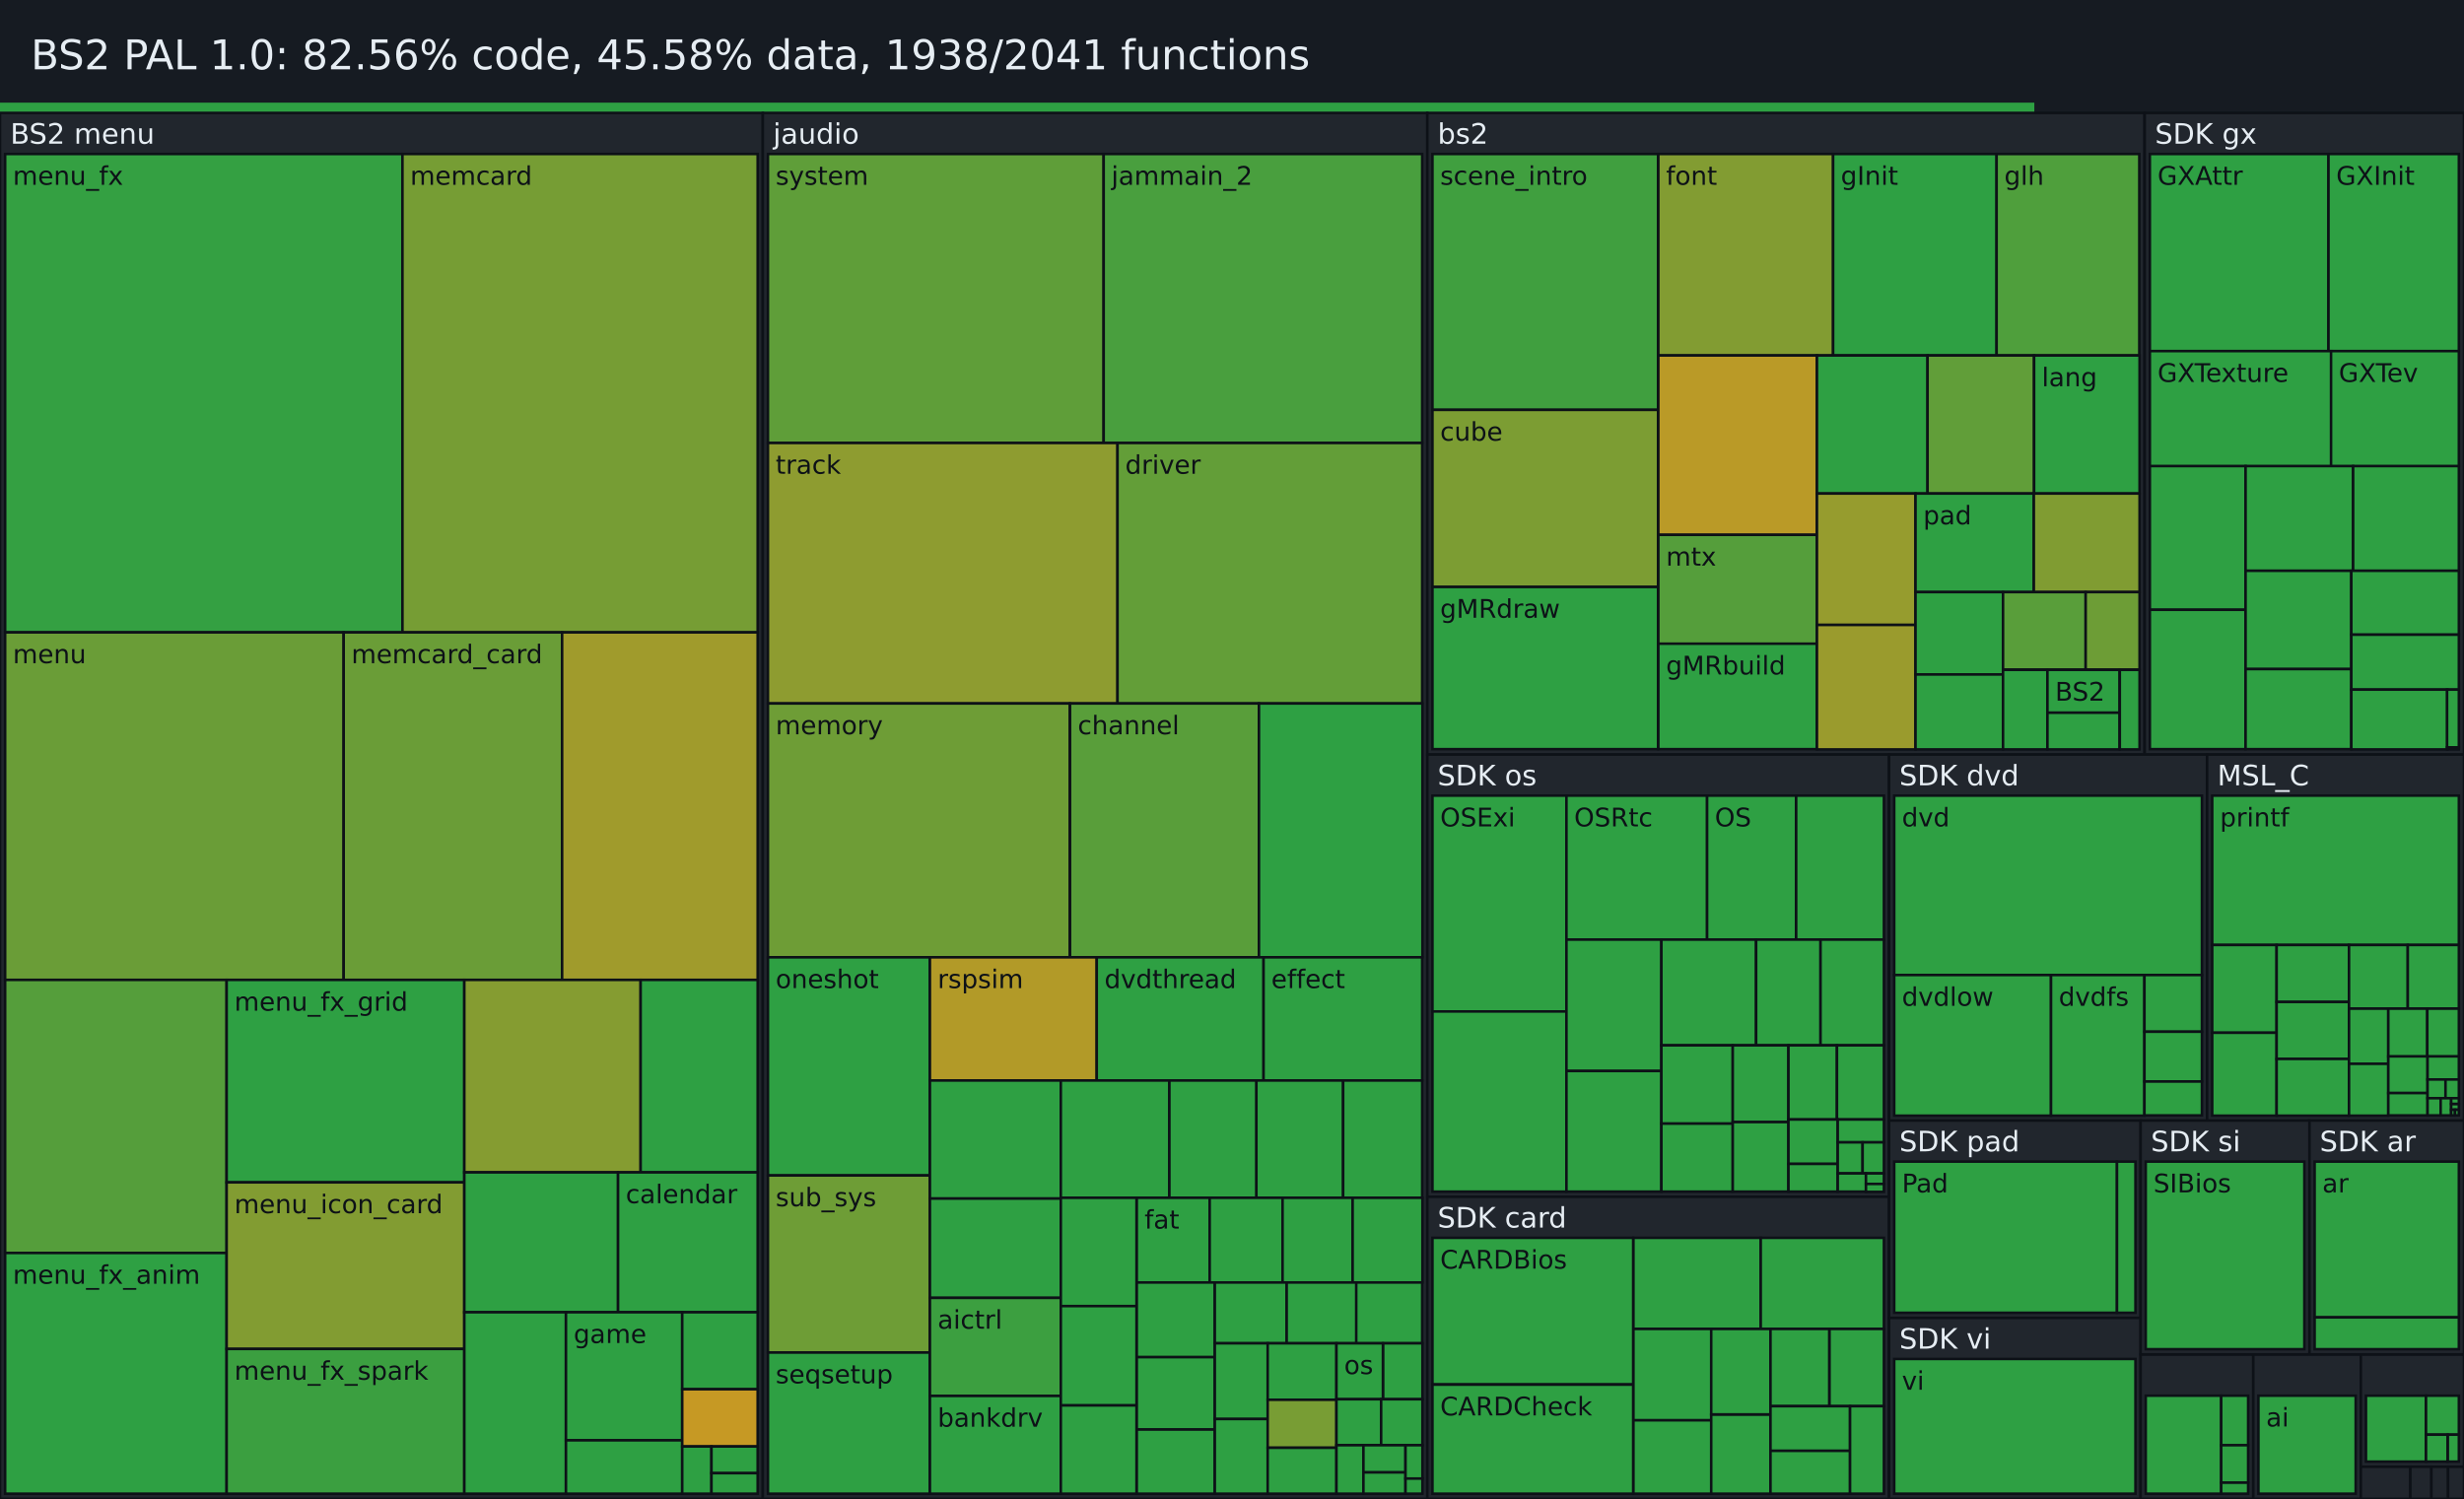
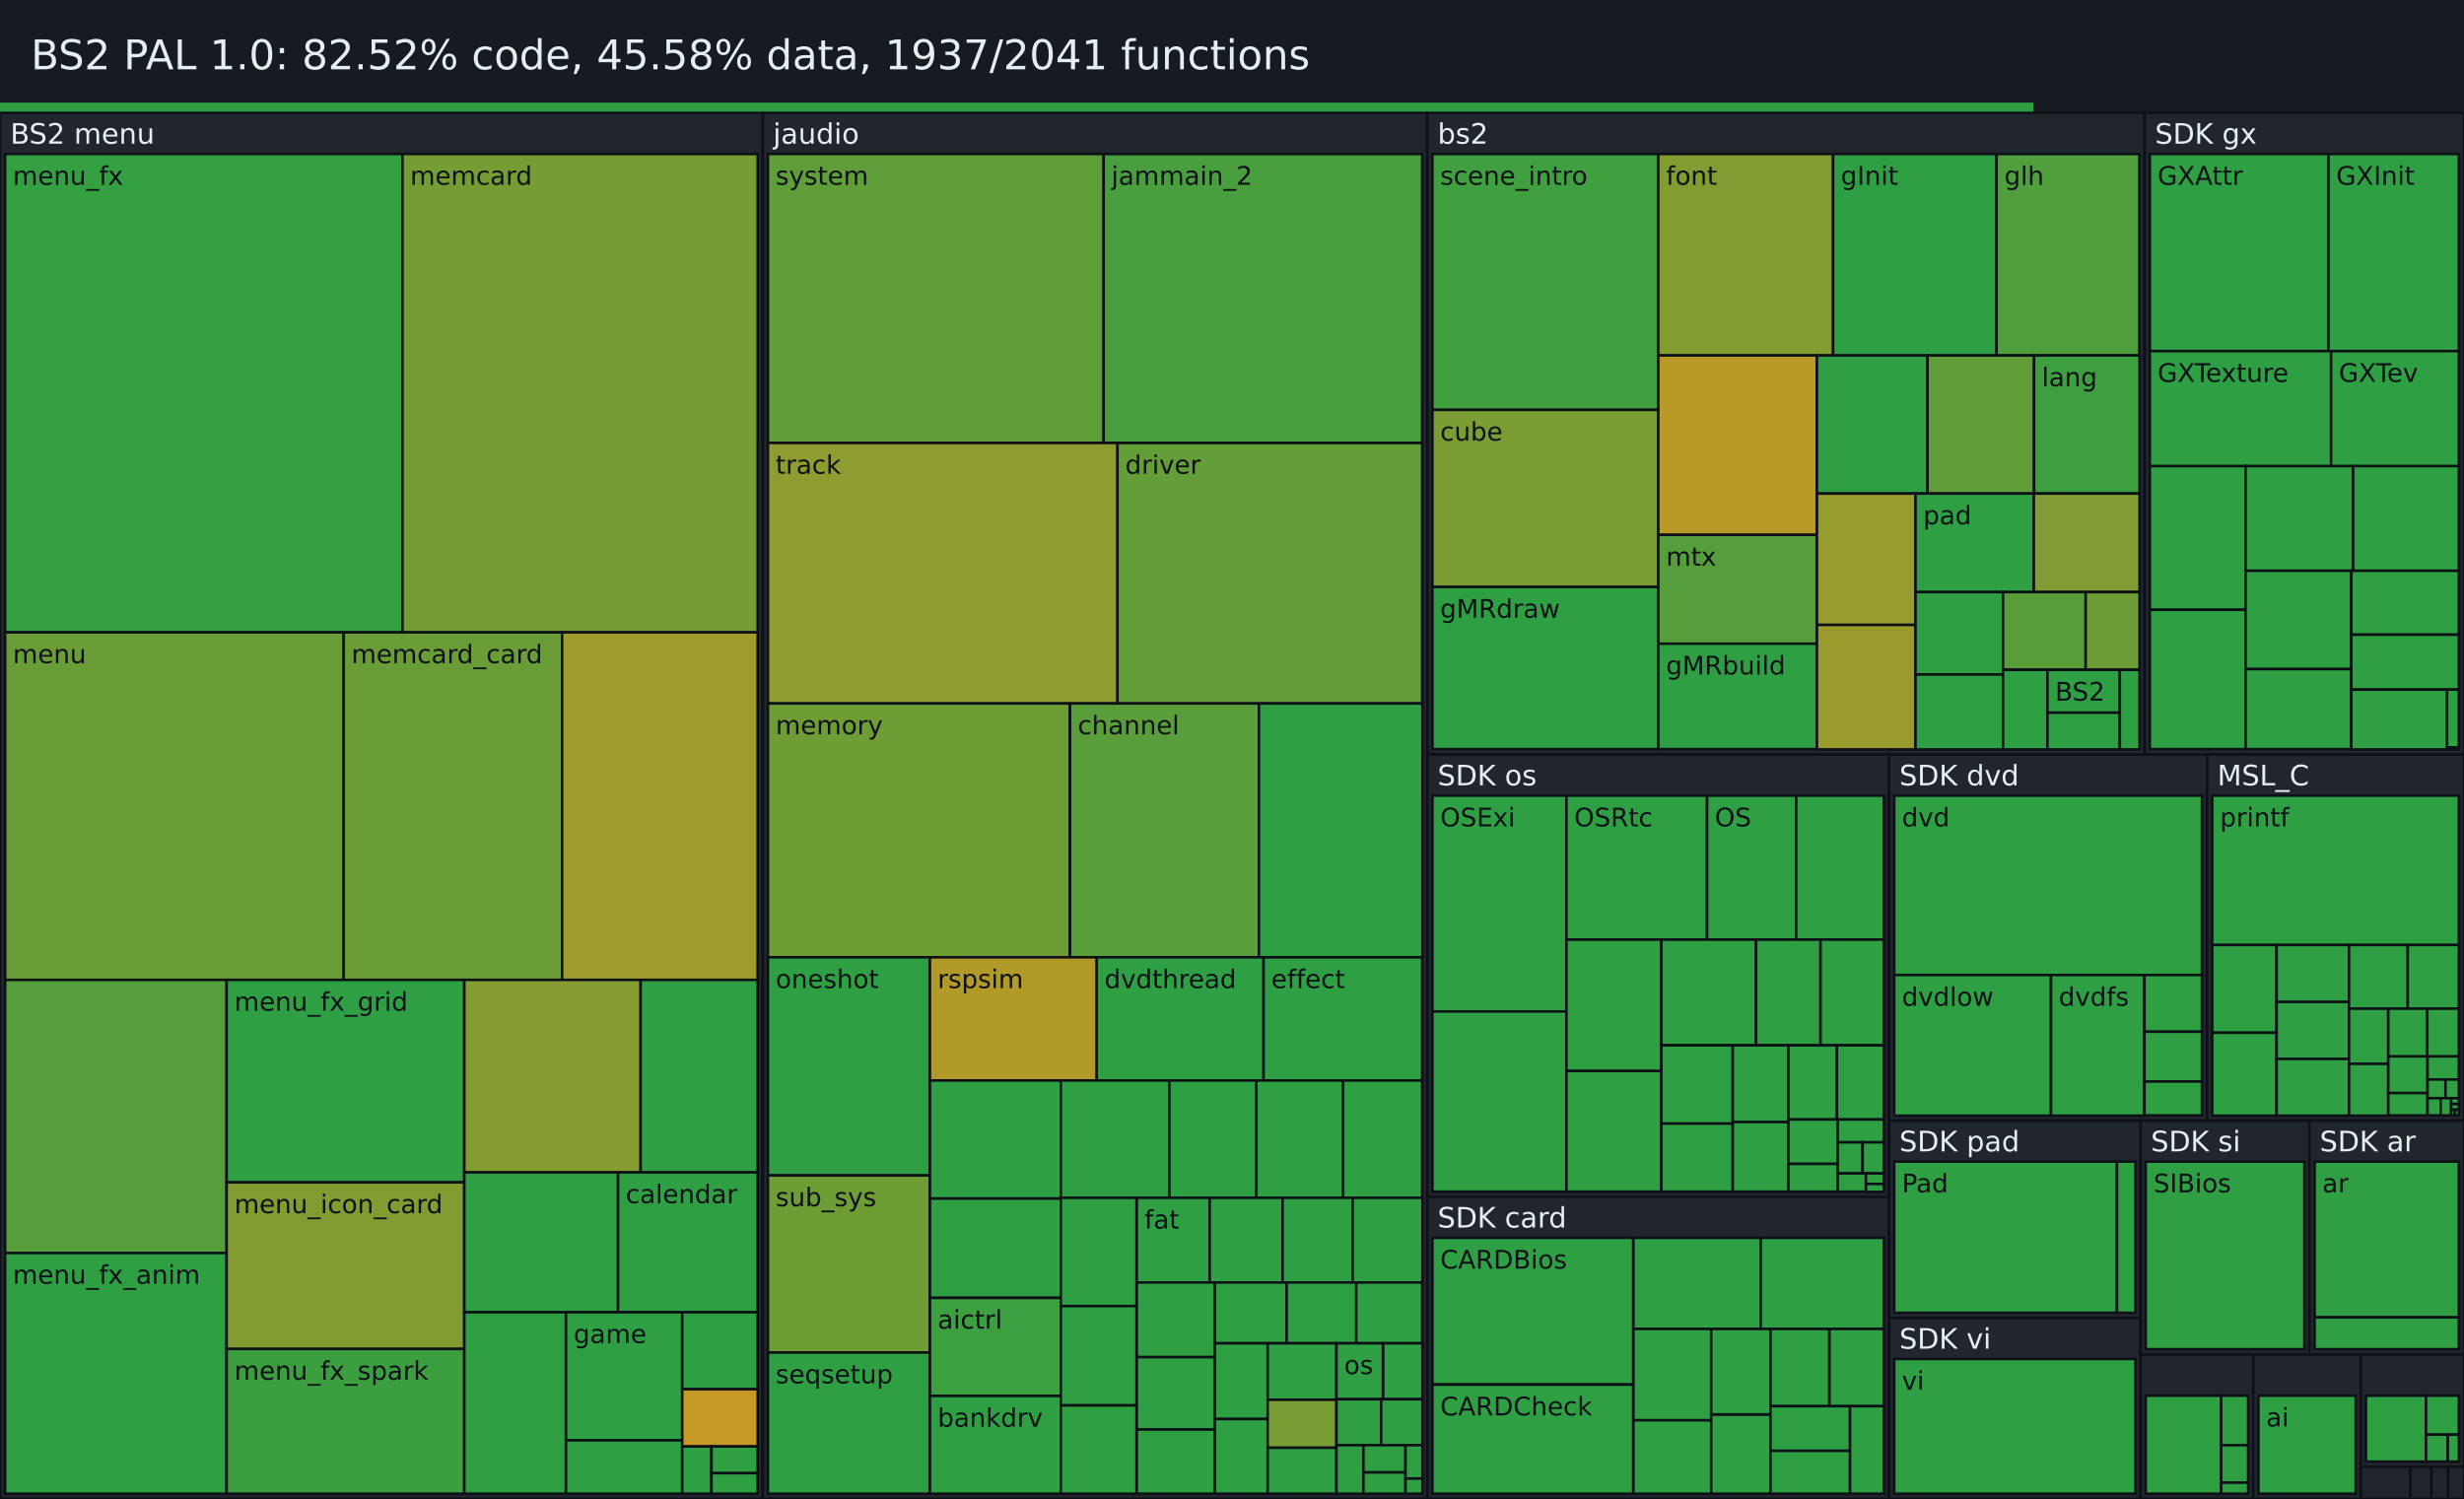
<svg xmlns="http://www.w3.org/2000/svg" width="960" height="584" font-family="Verdana,DejaVu Sans,sans-serif">
  <rect width="100%" height="100%" fill="#0d1117" />
  <rect x="0" y="0" width="960" height="44" fill="#161b22" />
-   <rect x="0" y="40" width="792.6" height="4" fill="#2ea043" />
-   <text x="12" y="27" font-size="16" fill="#e6edf3">BS2 PAL 1.0: 82.56% code, 45.58% data, 1938/2041 functions</text>
+   <rect x="0" y="40" width="792.2" height="4" fill="#2ea043" />
+   <text x="12" y="27" font-size="16" fill="#e6edf3">BS2 PAL 1.0: 82.52% code, 45.58% data, 1937/2041 functions</text>
  <g>
    <rect x="0.0" y="44.0" width="297.2" height="540.0" fill="#21262d" stroke="#0d1117" />
    <text x="4.0" y="56.0" font-size="11" fill="#e6edf3">BS2 menu</text>
  </g>
  <g>
    <rect x="2.0" y="60.0" width="154.8" height="186.4" fill="#34a042" stroke="#0d1117" stroke-width="1" />
    <text x="5.0" y="72.0" font-size="10" fill="#0d1117">menu_fx</text>
  </g>
  <g>
    <rect x="156.8" y="60.0" width="138.4" height="186.4" fill="#769d34" stroke="#0d1117" stroke-width="1" />
    <text x="159.8" y="72.0" font-size="10" fill="#0d1117">memcard</text>
  </g>
  <g>
    <rect x="2.0" y="246.4" width="131.9" height="135.4" fill="#6a9d37" stroke="#0d1117" stroke-width="1" />
    <text x="5.0" y="258.4" font-size="10" fill="#0d1117">menu</text>
  </g>
  <g>
    <rect x="133.9" y="246.4" width="85.1" height="135.4" fill="#6a9d37" stroke="#0d1117" stroke-width="1" />
    <text x="136.9" y="258.4" font-size="10" fill="#0d1117">memcard_card</text>
  </g>
  <g>
    <rect x="219.0" y="246.4" width="76.2" height="135.4" fill="#a09b2c" stroke="#0d1117" stroke-width="1" />
  </g>
  <g>
    <rect x="2.0" y="381.8" width="86.3" height="106.4" fill="#559e3b" stroke="#0d1117" stroke-width="1" />
  </g>
  <g>
    <rect x="2.0" y="488.2" width="86.3" height="93.8" fill="#2ea043" stroke="#0d1117" stroke-width="1" />
    <text x="5.0" y="500.2" font-size="10" fill="#0d1117">menu_fx_anim</text>
  </g>
  <g>
    <rect x="88.3" y="381.8" width="92.6" height="78.9" fill="#2ea043" stroke="#0d1117" stroke-width="1" />
    <text x="91.3" y="393.8" font-size="10" fill="#0d1117">menu_fx_grid</text>
  </g>
  <g>
    <rect x="88.3" y="460.7" width="92.6" height="64.9" fill="#829c32" stroke="#0d1117" stroke-width="1" />
    <text x="91.3" y="472.7" font-size="10" fill="#0d1117">menu_icon_card</text>
  </g>
  <g>
    <rect x="88.3" y="525.6" width="92.6" height="56.4" fill="#3b9f40" stroke="#0d1117" stroke-width="1" />
    <text x="91.3" y="537.6" font-size="10" fill="#0d1117">menu_fx_spark</text>
  </g>
  <g>
    <rect x="180.9" y="381.8" width="68.7" height="75.0" fill="#859c31" stroke="#0d1117" stroke-width="1" />
  </g>
  <g>
    <rect x="249.6" y="381.8" width="45.6" height="75.0" fill="#2ea043" stroke="#0d1117" stroke-width="1" />
  </g>
  <g>
    <rect x="180.9" y="456.8" width="59.9" height="54.5" fill="#2ea043" stroke="#0d1117" stroke-width="1" />
  </g>
  <g>
    <rect x="240.8" y="456.8" width="54.4" height="54.5" fill="#2ea043" stroke="#0d1117" stroke-width="1" />
    <text x="243.8" y="468.8" font-size="10" fill="#0d1117">calendar</text>
  </g>
  <g>
    <rect x="180.9" y="511.3" width="39.6" height="70.7" fill="#2ea043" stroke="#0d1117" stroke-width="1" />
  </g>
  <g>
    <rect x="220.5" y="511.3" width="45.3" height="49.9" fill="#2ea043" stroke="#0d1117" stroke-width="1" />
    <text x="223.5" y="523.3" font-size="10" fill="#0d1117">game</text>
  </g>
  <g>
    <rect x="220.5" y="561.2" width="45.3" height="20.8" fill="#2ea043" stroke="#0d1117" stroke-width="1" />
  </g>
  <g>
    <rect x="265.8" y="511.3" width="29.4" height="30.0" fill="#2ea043" stroke="#0d1117" stroke-width="1" />
  </g>
  <g>
    <rect x="265.8" y="541.3" width="29.4" height="22.3" fill="#c69924" stroke="#0d1117" stroke-width="1" />
  </g>
  <g>
    <rect x="265.8" y="563.6" width="11.4" height="18.4" fill="#2ea043" stroke="#0d1117" stroke-width="1" />
  </g>
  <g>
    <rect x="277.2" y="563.6" width="18.0" height="10.4" fill="#2ea043" stroke="#0d1117" stroke-width="1" />
  </g>
  <g>
    <rect x="277.2" y="574.0" width="18.0" height="8.0" fill="#2ea043" stroke="#0d1117" stroke-width="1" />
  </g>
  <g>
    <rect x="297.2" y="44.0" width="258.9" height="540.0" fill="#21262d" stroke="#0d1117" />
    <text x="301.2" y="56.0" font-size="11" fill="#e6edf3">jaudio</text>
  </g>
  <g>
    <rect x="299.2" y="60.0" width="130.8" height="112.6" fill="#5f9e39" stroke="#0d1117" stroke-width="1" />
    <text x="302.2" y="72.0" font-size="10" fill="#0d1117">system</text>
  </g>
  <g>
    <rect x="430.0" y="60.0" width="124.1" height="112.6" fill="#499f3e" stroke="#0d1117" stroke-width="1" />
    <text x="433.0" y="72.0" font-size="10" fill="#0d1117">jammain_2</text>
  </g>
  <g>
    <rect x="299.2" y="172.6" width="136.2" height="101.5" fill="#8e9c30" stroke="#0d1117" stroke-width="1" />
    <text x="302.2" y="184.6" font-size="10" fill="#0d1117">track</text>
  </g>
  <g>
    <rect x="435.4" y="172.6" width="118.7" height="101.5" fill="#639e38" stroke="#0d1117" stroke-width="1" />
    <text x="438.4" y="184.6" font-size="10" fill="#0d1117">driver</text>
  </g>
  <g>
    <rect x="299.2" y="274.1" width="117.6" height="98.9" fill="#6e9d36" stroke="#0d1117" stroke-width="1" />
    <text x="302.2" y="286.1" font-size="10" fill="#0d1117">memory</text>
  </g>
  <g>
    <rect x="416.9" y="274.1" width="73.6" height="98.9" fill="#599e3a" stroke="#0d1117" stroke-width="1" />
    <text x="419.9" y="286.1" font-size="10" fill="#0d1117">channel</text>
  </g>
  <g>
    <rect x="490.5" y="274.1" width="63.7" height="98.9" fill="#2ea043" stroke="#0d1117" stroke-width="1" />
  </g>
  <g>
    <rect x="299.2" y="373.0" width="63.1" height="85.0" fill="#2ea043" stroke="#0d1117" stroke-width="1" />
    <text x="302.2" y="385.0" font-size="10" fill="#0d1117">oneshot</text>
  </g>
  <g>
    <rect x="299.2" y="458.0" width="63.1" height="69.0" fill="#6e9d36" stroke="#0d1117" stroke-width="1" />
    <text x="302.2" y="470.0" font-size="10" fill="#0d1117">sub_sys</text>
  </g>
  <g>
    <rect x="299.2" y="527.0" width="63.1" height="55.0" fill="#2ea043" stroke="#0d1117" stroke-width="1" />
    <text x="302.2" y="539.0" font-size="10" fill="#0d1117">seqsetup</text>
  </g>
  <g>
    <rect x="362.3" y="373.0" width="65.0" height="48.0" fill="#b29a28" stroke="#0d1117" stroke-width="1" />
    <text x="365.3" y="385.0" font-size="10" fill="#0d1117">rspsim</text>
  </g>
  <g>
    <rect x="427.3" y="373.0" width="65.0" height="48.0" fill="#2ea043" stroke="#0d1117" stroke-width="1" />
    <text x="430.3" y="385.0" font-size="10" fill="#0d1117">dvdthread</text>
  </g>
  <g>
    <rect x="492.3" y="373.0" width="61.8" height="48.0" fill="#2ea043" stroke="#0d1117" stroke-width="1" />
    <text x="495.3" y="385.0" font-size="10" fill="#0d1117">effect</text>
  </g>
  <g>
    <rect x="362.3" y="421.0" width="51.0" height="46.0" fill="#2ea043" stroke="#0d1117" stroke-width="1" />
  </g>
  <g>
    <rect x="362.3" y="467.0" width="51.0" height="38.7" fill="#2ea043" stroke="#0d1117" stroke-width="1" />
  </g>
  <g>
    <rect x="362.3" y="505.7" width="51.0" height="38.2" fill="#3c9f40" stroke="#0d1117" stroke-width="1" />
    <text x="365.3" y="517.7" font-size="10" fill="#0d1117">aictrl</text>
  </g>
  <g>
    <rect x="362.3" y="543.9" width="51.0" height="38.1" fill="#2ea043" stroke="#0d1117" stroke-width="1" />
    <text x="365.3" y="555.9" font-size="10" fill="#0d1117">bankdrv</text>
  </g>
  <g>
    <rect x="413.3" y="421.0" width="42.3" height="45.7" fill="#2ea043" stroke="#0d1117" stroke-width="1" />
  </g>
  <g>
    <rect x="455.6" y="421.0" width="34.0" height="45.7" fill="#2ea043" stroke="#0d1117" stroke-width="1" />
  </g>
  <g>
    <rect x="489.5" y="421.0" width="33.8" height="45.7" fill="#2ea043" stroke="#0d1117" stroke-width="1" />
  </g>
  <g>
    <rect x="523.3" y="421.0" width="30.8" height="45.7" fill="#2ea043" stroke="#0d1117" stroke-width="1" />
  </g>
  <g>
    <rect x="413.3" y="466.7" width="29.5" height="42.2" fill="#2ea043" stroke="#0d1117" stroke-width="1" />
  </g>
  <g>
    <rect x="413.3" y="508.9" width="29.5" height="38.7" fill="#2ea043" stroke="#0d1117" stroke-width="1" />
  </g>
  <g>
    <rect x="413.3" y="547.6" width="29.5" height="34.4" fill="#2ea043" stroke="#0d1117" stroke-width="1" />
  </g>
  <g>
    <rect x="442.9" y="466.7" width="28.5" height="33.0" fill="#2ea043" stroke="#0d1117" stroke-width="1" />
    <text x="445.9" y="478.7" font-size="10" fill="#0d1117">fat</text>
  </g>
  <g>
    <rect x="471.3" y="466.7" width="28.4" height="33.0" fill="#2ea043" stroke="#0d1117" stroke-width="1" />
  </g>
  <g>
    <rect x="499.7" y="466.7" width="27.3" height="33.0" fill="#2ea043" stroke="#0d1117" stroke-width="1" />
  </g>
  <g>
    <rect x="527.0" y="466.7" width="27.2" height="33.0" fill="#2ea043" stroke="#0d1117" stroke-width="1" />
  </g>
  <g>
    <rect x="442.9" y="499.7" width="30.4" height="29.1" fill="#2ea043" stroke="#0d1117" stroke-width="1" />
  </g>
  <g>
    <rect x="442.9" y="528.8" width="30.4" height="28.2" fill="#2ea043" stroke="#0d1117" stroke-width="1" />
  </g>
  <g>
    <rect x="442.9" y="557.0" width="30.4" height="25.0" fill="#2ea043" stroke="#0d1117" stroke-width="1" />
  </g>
  <g>
    <rect x="473.3" y="499.7" width="28.0" height="23.7" fill="#2ea043" stroke="#0d1117" stroke-width="1" />
  </g>
  <g>
    <rect x="501.3" y="499.7" width="27.2" height="23.7" fill="#2ea043" stroke="#0d1117" stroke-width="1" />
  </g>
  <g>
    <rect x="528.4" y="499.7" width="25.7" height="23.7" fill="#2ea043" stroke="#0d1117" stroke-width="1" />
  </g>
  <g>
    <rect x="473.3" y="523.4" width="20.7" height="29.5" fill="#2ea043" stroke="#0d1117" stroke-width="1" />
  </g>
  <g>
    <rect x="473.3" y="552.9" width="20.7" height="29.1" fill="#2ea043" stroke="#0d1117" stroke-width="1" />
  </g>
  <g>
    <rect x="493.9" y="523.4" width="26.8" height="22.0" fill="#2ea043" stroke="#0d1117" stroke-width="1" />
  </g>
  <g>
    <rect x="493.9" y="545.4" width="26.8" height="18.7" fill="#789d34" stroke="#0d1117" stroke-width="1" />
  </g>
  <g>
    <rect x="493.9" y="564.1" width="26.8" height="17.9" fill="#2ea043" stroke="#0d1117" stroke-width="1" />
  </g>
  <g>
    <rect x="520.7" y="523.4" width="18.1" height="21.8" fill="#2ea043" stroke="#0d1117" stroke-width="1" />
    <text x="523.7" y="535.4" font-size="10" fill="#0d1117">os</text>
  </g>
  <g>
    <rect x="538.9" y="523.4" width="15.3" height="21.8" fill="#2ea043" stroke="#0d1117" stroke-width="1" />
  </g>
  <g>
    <rect x="520.7" y="545.2" width="17.4" height="17.9" fill="#2ea043" stroke="#0d1117" stroke-width="1" />
  </g>
  <g>
    <rect x="538.1" y="545.2" width="16.1" height="17.9" fill="#2ea043" stroke="#0d1117" stroke-width="1" />
  </g>
  <g>
    <rect x="520.7" y="563.1" width="10.5" height="18.9" fill="#2ea043" stroke="#0d1117" stroke-width="1" />
  </g>
  <g>
    <rect x="531.2" y="563.1" width="16.4" height="10.6" fill="#2ea043" stroke="#0d1117" stroke-width="1" />
  </g>
  <g>
    <rect x="531.2" y="573.7" width="16.4" height="8.3" fill="#2ea043" stroke="#0d1117" stroke-width="1" />
  </g>
  <g>
    <rect x="547.6" y="563.1" width="6.6" height="13.0" fill="#2ea043" stroke="#0d1117" stroke-width="1" />
  </g>
  <g>
    <rect x="547.6" y="576.1" width="6.6" height="5.9" fill="#2ea043" stroke="#0d1117" stroke-width="1" />
  </g>
  <g>
    <rect x="556.1" y="44.0" width="279.4" height="250.0" fill="#21262d" stroke="#0d1117" />
    <text x="560.1" y="56.0" font-size="11" fill="#e6edf3">bs2</text>
  </g>
  <g>
    <rect x="558.1" y="60.0" width="87.9" height="99.7" fill="#409f3f" stroke="#0d1117" stroke-width="1" />
    <text x="561.1" y="72.0" font-size="10" fill="#0d1117">scene_intro</text>
  </g>
  <g>
    <rect x="558.1" y="159.7" width="87.9" height="69.0" fill="#7c9d33" stroke="#0d1117" stroke-width="1" />
    <text x="561.1" y="171.7" font-size="10" fill="#0d1117">cube</text>
  </g>
  <g>
    <rect x="558.1" y="228.7" width="87.9" height="63.2" fill="#2ea043" stroke="#0d1117" stroke-width="1" />
    <text x="561.1" y="240.7" font-size="10" fill="#0d1117">gMRdraw</text>
  </g>
  <g>
    <rect x="646.1" y="60.0" width="68.1" height="78.5" fill="#829c32" stroke="#0d1117" stroke-width="1" />
    <text x="649.1" y="72.0" font-size="10" fill="#0d1117">font</text>
  </g>
  <g>
    <rect x="714.2" y="60.0" width="63.7" height="78.5" fill="#2ea043" stroke="#0d1117" stroke-width="1" />
    <text x="717.2" y="72.0" font-size="10" fill="#0d1117">gInit</text>
  </g>
  <g>
    <rect x="777.9" y="60.0" width="55.6" height="78.5" fill="#4f9f3c" stroke="#0d1117" stroke-width="1" />
    <text x="780.9" y="72.0" font-size="10" fill="#0d1117">glh</text>
  </g>
  <g>
    <rect x="646.1" y="138.5" width="61.8" height="69.9" fill="#ba9a27" stroke="#0d1117" stroke-width="1" />
  </g>
  <g>
    <rect x="646.1" y="208.4" width="61.8" height="42.5" fill="#559e3b" stroke="#0d1117" stroke-width="1" />
    <text x="649.1" y="220.4" font-size="10" fill="#0d1117">mtx</text>
  </g>
  <g>
    <rect x="646.1" y="250.8" width="61.8" height="41.1" fill="#2ea043" stroke="#0d1117" stroke-width="1" />
    <text x="649.1" y="262.8" font-size="10" fill="#0d1117">gMRbuild</text>
  </g>
  <g>
    <rect x="707.9" y="138.5" width="43.1" height="53.8" fill="#2ea043" stroke="#0d1117" stroke-width="1" />
  </g>
  <g>
    <rect x="751.0" y="138.5" width="41.5" height="53.8" fill="#619e39" stroke="#0d1117" stroke-width="1" />
  </g>
  <g>
-     <rect x="792.5" y="138.5" width="41.1" height="53.8" fill="#2ea043" stroke="#0d1117" stroke-width="1" />
+     <rect x="792.5" y="138.5" width="41.1" height="53.8" fill="#3e9f40" stroke="#0d1117" stroke-width="1" />
    <text x="795.5" y="150.5" font-size="10" fill="#0d1117">lang</text>
  </g>
  <g>
    <rect x="707.9" y="192.3" width="38.4" height="51.2" fill="#969c2e" stroke="#0d1117" stroke-width="1" />
  </g>
  <g>
    <rect x="707.9" y="243.5" width="38.4" height="48.5" fill="#9a9b2d" stroke="#0d1117" stroke-width="1" />
  </g>
  <g>
    <rect x="746.3" y="192.3" width="46.1" height="38.4" fill="#2ea043" stroke="#0d1117" stroke-width="1" />
    <text x="749.3" y="204.3" font-size="10" fill="#0d1117">pad</text>
  </g>
  <g>
    <rect x="792.4" y="192.3" width="41.2" height="38.4" fill="#809c32" stroke="#0d1117" stroke-width="1" />
  </g>
  <g>
    <rect x="746.3" y="230.7" width="34.1" height="32.1" fill="#2ea043" stroke="#0d1117" stroke-width="1" />
  </g>
  <g>
    <rect x="746.3" y="262.8" width="34.1" height="29.2" fill="#2ea043" stroke="#0d1117" stroke-width="1" />
  </g>
  <g>
    <rect x="780.4" y="230.7" width="32.2" height="30.2" fill="#599e3a" stroke="#0d1117" stroke-width="1" />
  </g>
  <g>
    <rect x="812.6" y="230.7" width="21.0" height="30.2" fill="#6d9d36" stroke="#0d1117" stroke-width="1" />
  </g>
  <g>
    <rect x="780.4" y="261.0" width="17.3" height="31.0" fill="#2ea043" stroke="#0d1117" stroke-width="1" />
  </g>
  <g>
    <rect x="797.7" y="261.0" width="28.1" height="16.7" fill="#2ea043" stroke="#0d1117" stroke-width="1" />
    <text x="800.7" y="273.0" font-size="10" fill="#0d1117">BS2</text>
  </g>
  <g>
    <rect x="797.7" y="277.7" width="28.1" height="14.3" fill="#2ea043" stroke="#0d1117" stroke-width="1" />
  </g>
  <g>
    <rect x="825.9" y="261.0" width="7.7" height="31.0" fill="#2ea043" stroke="#0d1117" stroke-width="1" />
  </g>
  <g>
    <rect x="835.6" y="44.0" width="124.4" height="250.0" fill="#21262d" stroke="#0d1117" />
    <text x="839.6" y="56.0" font-size="11" fill="#e6edf3">SDK gx</text>
  </g>
  <g>
    <rect x="837.6" y="60.0" width="69.6" height="76.8" fill="#2ea043" stroke="#0d1117" stroke-width="1" />
    <text x="840.6" y="72.0" font-size="10" fill="#0d1117">GXAttr</text>
  </g>
  <g>
    <rect x="907.2" y="60.0" width="50.8" height="76.8" fill="#2ea043" stroke="#0d1117" stroke-width="1" />
    <text x="910.2" y="72.0" font-size="10" fill="#0d1117">GXInit</text>
  </g>
  <g>
    <rect x="837.6" y="136.8" width="70.7" height="44.9" fill="#2ea043" stroke="#0d1117" stroke-width="1" />
    <text x="840.6" y="148.8" font-size="10" fill="#0d1117">GXTexture</text>
  </g>
  <g>
    <rect x="908.2" y="136.8" width="49.8" height="44.9" fill="#2ea043" stroke="#0d1117" stroke-width="1" />
    <text x="911.2" y="148.8" font-size="10" fill="#0d1117">GXTev</text>
  </g>
  <g>
    <rect x="837.6" y="181.6" width="37.3" height="56.0" fill="#2ea043" stroke="#0d1117" stroke-width="1" />
  </g>
  <g>
    <rect x="837.6" y="237.6" width="37.3" height="54.3" fill="#2ea043" stroke="#0d1117" stroke-width="1" />
  </g>
  <g>
    <rect x="874.9" y="181.6" width="41.9" height="40.8" fill="#2ea043" stroke="#0d1117" stroke-width="1" />
  </g>
  <g>
    <rect x="916.8" y="181.6" width="41.2" height="40.8" fill="#2ea043" stroke="#0d1117" stroke-width="1" />
  </g>
  <g>
    <rect x="874.9" y="222.4" width="41.2" height="38.3" fill="#2ea043" stroke="#0d1117" stroke-width="1" />
  </g>
  <g>
    <rect x="874.9" y="260.7" width="41.2" height="31.2" fill="#2ea043" stroke="#0d1117" stroke-width="1" />
  </g>
  <g>
    <rect x="916.1" y="222.4" width="41.9" height="24.9" fill="#2ea043" stroke="#0d1117" stroke-width="1" />
  </g>
  <g>
    <rect x="916.1" y="247.3" width="41.9" height="21.4" fill="#2ea043" stroke="#0d1117" stroke-width="1" />
  </g>
  <g>
    <rect x="916.1" y="268.7" width="37.4" height="23.3" fill="#2ea043" stroke="#0d1117" stroke-width="1" />
  </g>
  <g>
    <rect x="953.4" y="268.7" width="4.6" height="22.5" fill="#2ea043" stroke="#0d1117" stroke-width="1" />
  </g>
  <g>
    <rect x="953.4" y="291.2" width="4.6" height="0.8" fill="#2ea043" stroke="#0d1117" stroke-width="1" />
  </g>
  <g>
    <rect x="556.1" y="294.0" width="179.9" height="172.4" fill="#21262d" stroke="#0d1117" />
    <text x="560.1" y="306.0" font-size="11" fill="#e6edf3">SDK os</text>
  </g>
  <g>
    <rect x="558.1" y="310.0" width="52.2" height="84.1" fill="#2ea043" stroke="#0d1117" stroke-width="1" />
    <text x="561.1" y="322.0" font-size="10" fill="#0d1117">OSExi</text>
  </g>
  <g>
    <rect x="558.1" y="394.1" width="52.2" height="70.2" fill="#2ea043" stroke="#0d1117" stroke-width="1" />
  </g>
  <g>
    <rect x="610.3" y="310.0" width="54.8" height="56.2" fill="#2ea043" stroke="#0d1117" stroke-width="1" />
    <text x="613.3" y="322.0" font-size="10" fill="#0d1117">OSRtc</text>
  </g>
  <g>
    <rect x="665.1" y="310.0" width="34.7" height="56.2" fill="#2ea043" stroke="#0d1117" stroke-width="1" />
    <text x="668.1" y="322.0" font-size="10" fill="#0d1117">OS</text>
  </g>
  <g>
    <rect x="699.8" y="310.0" width="34.2" height="56.2" fill="#2ea043" stroke="#0d1117" stroke-width="1" />
  </g>
  <g>
    <rect x="610.3" y="366.1" width="37.0" height="51.2" fill="#2ea043" stroke="#0d1117" stroke-width="1" />
  </g>
  <g>
    <rect x="610.3" y="417.3" width="37.0" height="47.0" fill="#2ea043" stroke="#0d1117" stroke-width="1" />
  </g>
  <g>
    <rect x="647.3" y="366.1" width="36.9" height="41.2" fill="#2ea043" stroke="#0d1117" stroke-width="1" />
  </g>
  <g>
    <rect x="684.2" y="366.1" width="25.1" height="41.2" fill="#2ea043" stroke="#0d1117" stroke-width="1" />
  </g>
  <g>
    <rect x="709.3" y="366.1" width="24.7" height="41.2" fill="#2ea043" stroke="#0d1117" stroke-width="1" />
  </g>
  <g>
    <rect x="647.3" y="407.3" width="27.8" height="30.5" fill="#2ea043" stroke="#0d1117" stroke-width="1" />
  </g>
  <g>
    <rect x="647.3" y="437.8" width="27.8" height="26.5" fill="#2ea043" stroke="#0d1117" stroke-width="1" />
  </g>
  <g>
    <rect x="675.1" y="407.3" width="21.7" height="29.9" fill="#2ea043" stroke="#0d1117" stroke-width="1" />
  </g>
  <g>
    <rect x="675.1" y="437.2" width="21.7" height="27.1" fill="#2ea043" stroke="#0d1117" stroke-width="1" />
  </g>
  <g>
    <rect x="696.8" y="407.3" width="18.9" height="28.9" fill="#2ea043" stroke="#0d1117" stroke-width="1" />
  </g>
  <g>
    <rect x="715.7" y="407.3" width="18.3" height="28.9" fill="#2ea043" stroke="#0d1117" stroke-width="1" />
  </g>
  <g>
    <rect x="696.8" y="436.2" width="19.2" height="17.3" fill="#2ea043" stroke="#0d1117" stroke-width="1" />
  </g>
  <g>
    <rect x="696.8" y="453.5" width="19.2" height="10.8" fill="#2ea043" stroke="#0d1117" stroke-width="1" />
  </g>
  <g>
    <rect x="716.0" y="436.2" width="18.0" height="8.9" fill="#2ea043" stroke="#0d1117" stroke-width="1" />
  </g>
  <g>
    <rect x="716.0" y="445.1" width="9.7" height="12.1" fill="#2ea043" stroke="#0d1117" stroke-width="1" />
  </g>
  <g>
    <rect x="725.7" y="445.1" width="8.3" height="12.1" fill="#2ea043" stroke="#0d1117" stroke-width="1" />
  </g>
  <g>
    <rect x="716.0" y="457.2" width="11.0" height="7.1" fill="#2ea043" stroke="#0d1117" stroke-width="1" />
  </g>
  <g>
    <rect x="727.0" y="457.2" width="7.0" height="4.1" fill="#2ea043" stroke="#0d1117" stroke-width="1" />
  </g>
  <g>
    <rect x="727.0" y="461.3" width="7.0" height="3.1" fill="#2ea043" stroke="#0d1117" stroke-width="1" />
  </g>
  <g>
    <rect x="556.1" y="466.3" width="179.9" height="117.7" fill="#21262d" stroke="#0d1117" />
    <text x="560.1" y="478.3" font-size="11" fill="#e6edf3">SDK card</text>
  </g>
  <g>
    <rect x="558.1" y="482.3" width="78.2" height="57.1" fill="#2ea043" stroke="#0d1117" stroke-width="1" />
    <text x="561.1" y="494.3" font-size="10" fill="#0d1117">CARDBios</text>
  </g>
  <g>
    <rect x="558.1" y="539.5" width="78.2" height="42.5" fill="#2ea043" stroke="#0d1117" stroke-width="1" />
    <text x="561.1" y="551.5" font-size="10" fill="#0d1117">CARDCheck</text>
  </g>
  <g>
    <rect x="636.4" y="482.3" width="49.6" height="35.5" fill="#2ea043" stroke="#0d1117" stroke-width="1" />
  </g>
  <g>
    <rect x="686.0" y="482.3" width="48.0" height="35.5" fill="#2ea043" stroke="#0d1117" stroke-width="1" />
  </g>
  <g>
    <rect x="636.4" y="517.8" width="30.4" height="35.6" fill="#2ea043" stroke="#0d1117" stroke-width="1" />
  </g>
  <g>
    <rect x="636.4" y="553.4" width="30.4" height="28.6" fill="#2ea043" stroke="#0d1117" stroke-width="1" />
  </g>
  <g>
    <rect x="666.7" y="517.8" width="23.1" height="33.3" fill="#2ea043" stroke="#0d1117" stroke-width="1" />
  </g>
  <g>
    <rect x="666.7" y="551.2" width="23.1" height="30.8" fill="#2ea043" stroke="#0d1117" stroke-width="1" />
  </g>
  <g>
    <rect x="689.8" y="517.8" width="22.9" height="30.1" fill="#2ea043" stroke="#0d1117" stroke-width="1" />
  </g>
  <g>
    <rect x="712.8" y="517.8" width="21.2" height="30.1" fill="#2ea043" stroke="#0d1117" stroke-width="1" />
  </g>
  <g>
    <rect x="689.8" y="547.9" width="31.0" height="17.4" fill="#2ea043" stroke="#0d1117" stroke-width="1" />
  </g>
  <g>
    <rect x="689.8" y="565.3" width="31.0" height="16.7" fill="#2ea043" stroke="#0d1117" stroke-width="1" />
  </g>
  <g>
    <rect x="720.8" y="547.9" width="13.2" height="34.1" fill="#2ea043" stroke="#0d1117" stroke-width="1" />
  </g>
  <g>
    <rect x="736.0" y="294.0" width="123.9" height="142.7" fill="#21262d" stroke="#0d1117" />
    <text x="740.0" y="306.0" font-size="11" fill="#e6edf3">SDK dvd</text>
  </g>
  <g>
    <rect x="738.0" y="310.0" width="119.9" height="69.9" fill="#2ea043" stroke="#0d1117" stroke-width="1" />
    <text x="741.0" y="322.0" font-size="10" fill="#0d1117">dvd</text>
  </g>
  <g>
    <rect x="738.0" y="379.9" width="61.1" height="54.8" fill="#2ea043" stroke="#0d1117" stroke-width="1" />
    <text x="741.0" y="391.9" font-size="10" fill="#0d1117">dvdlow</text>
  </g>
  <g>
    <rect x="799.1" y="379.9" width="36.4" height="54.8" fill="#2ea043" stroke="#0d1117" stroke-width="1" />
    <text x="802.1" y="391.9" font-size="10" fill="#0d1117">dvdfs</text>
  </g>
  <g>
    <rect x="835.5" y="379.9" width="22.4" height="22.1" fill="#2ea043" stroke="#0d1117" stroke-width="1" />
  </g>
  <g>
    <rect x="835.5" y="402.0" width="22.4" height="19.4" fill="#2ea043" stroke="#0d1117" stroke-width="1" />
  </g>
  <g>
    <rect x="835.5" y="421.4" width="22.4" height="13.2" fill="#2ea043" stroke="#0d1117" stroke-width="1" />
  </g>
  <g>
    <rect x="859.9" y="294.0" width="100.1" height="142.7" fill="#21262d" stroke="#0d1117" />
    <text x="863.9" y="306.0" font-size="11" fill="#e6edf3">MSL_C</text>
  </g>
  <g>
    <rect x="861.9" y="310.0" width="96.1" height="58.2" fill="#2ea043" stroke="#0d1117" stroke-width="1" />
    <text x="864.9" y="322.0" font-size="10" fill="#0d1117">printf</text>
  </g>
  <g>
    <rect x="861.9" y="368.2" width="25.1" height="34.2" fill="#2ea043" stroke="#0d1117" stroke-width="1" />
  </g>
  <g>
    <rect x="861.9" y="402.4" width="25.1" height="32.3" fill="#2ea043" stroke="#0d1117" stroke-width="1" />
  </g>
  <g>
    <rect x="887.0" y="368.2" width="28.2" height="22.2" fill="#2ea043" stroke="#0d1117" stroke-width="1" />
  </g>
  <g>
    <rect x="887.0" y="390.4" width="28.2" height="22.2" fill="#2ea043" stroke="#0d1117" stroke-width="1" />
  </g>
  <g>
    <rect x="887.0" y="412.6" width="28.2" height="22.1" fill="#2ea043" stroke="#0d1117" stroke-width="1" />
  </g>
  <g>
    <rect x="915.2" y="368.2" width="22.9" height="24.8" fill="#2ea043" stroke="#0d1117" stroke-width="1" />
  </g>
  <g>
    <rect x="938.1" y="368.2" width="19.9" height="24.8" fill="#2ea043" stroke="#0d1117" stroke-width="1" />
  </g>
  <g>
    <rect x="915.2" y="393.0" width="15.3" height="21.5" fill="#2ea043" stroke="#0d1117" stroke-width="1" />
  </g>
  <g>
    <rect x="915.2" y="414.5" width="15.3" height="20.2" fill="#2ea043" stroke="#0d1117" stroke-width="1" />
  </g>
  <g>
    <rect x="930.5" y="393.0" width="15.2" height="18.7" fill="#2ea043" stroke="#0d1117" stroke-width="1" />
  </g>
  <g>
    <rect x="945.7" y="393.0" width="12.3" height="18.7" fill="#2ea043" stroke="#0d1117" stroke-width="1" />
  </g>
  <g>
    <rect x="930.5" y="411.6" width="15.3" height="14.3" fill="#2ea043" stroke="#0d1117" stroke-width="1" />
  </g>
  <g>
    <rect x="930.5" y="425.9" width="15.3" height="8.7" fill="#2ea043" stroke="#0d1117" stroke-width="1" />
  </g>
  <g>
    <rect x="945.8" y="411.6" width="12.2" height="9.0" fill="#2ea043" stroke="#0d1117" stroke-width="1" />
  </g>
  <g>
    <rect x="945.8" y="420.6" width="7.0" height="7.3" fill="#2ea043" stroke="#0d1117" stroke-width="1" />
  </g>
  <g>
    <rect x="952.8" y="420.6" width="5.2" height="7.3" fill="#2ea043" stroke="#0d1117" stroke-width="1" />
  </g>
  <g>
    <rect x="945.8" y="427.9" width="5.1" height="6.7" fill="#2ea043" stroke="#0d1117" stroke-width="1" />
  </g>
  <g>
    <rect x="950.9" y="427.9" width="4.1" height="6.7" fill="#2ea043" stroke="#0d1117" stroke-width="1" />
  </g>
  <g>
    <rect x="955.0" y="427.9" width="3.0" height="2.2" fill="#2ea043" stroke="#0d1117" stroke-width="1" />
  </g>
  <g>
    <rect x="955.0" y="430.2" width="3.0" height="2.2" fill="#2ea043" stroke="#0d1117" stroke-width="1" />
  </g>
  <g>
    <rect x="955.0" y="432.4" width="1.5" height="2.2" fill="#2ea043" stroke="#0d1117" stroke-width="1" />
  </g>
  <g>
    <rect x="956.5" y="432.4" width="1.5" height="2.2" fill="#2ea043" stroke="#0d1117" stroke-width="1" />
  </g>
  <g>
    <rect x="736.0" y="436.6" width="98.0" height="76.9" fill="#21262d" stroke="#0d1117" />
    <text x="740.0" y="448.6" font-size="11" fill="#e6edf3">SDK pad</text>
  </g>
  <g>
    <rect x="738.0" y="452.6" width="86.8" height="58.9" fill="#2ea043" stroke="#0d1117" stroke-width="1" />
    <text x="741.0" y="464.6" font-size="10" fill="#0d1117">Pad</text>
  </g>
  <g>
    <rect x="824.8" y="452.6" width="7.2" height="58.9" fill="#2ea043" stroke="#0d1117" stroke-width="1" />
  </g>
  <g>
    <rect x="736.0" y="513.5" width="98.0" height="70.5" fill="#21262d" stroke="#0d1117" />
    <text x="740.0" y="525.5" font-size="11" fill="#e6edf3">SDK vi</text>
  </g>
  <g>
    <rect x="738.0" y="529.5" width="94.0" height="52.5" fill="#2ea043" stroke="#0d1117" stroke-width="1" />
    <text x="741.0" y="541.5" font-size="10" fill="#0d1117">vi</text>
  </g>
  <g>
    <rect x="834.0" y="436.6" width="65.8" height="91.1" fill="#21262d" stroke="#0d1117" />
    <text x="838.0" y="448.6" font-size="11" fill="#e6edf3">SDK si</text>
  </g>
  <g>
    <rect x="836.0" y="452.6" width="61.8" height="73.1" fill="#2ea043" stroke="#0d1117" stroke-width="1" />
    <text x="839.0" y="464.6" font-size="10" fill="#0d1117">SIBios</text>
  </g>
  <g>
    <rect x="899.8" y="436.6" width="60.2" height="91.1" fill="#21262d" stroke="#0d1117" />
    <text x="903.8" y="448.6" font-size="11" fill="#e6edf3">SDK ar</text>
  </g>
  <g>
    <rect x="901.8" y="452.6" width="56.2" height="60.7" fill="#2ea043" stroke="#0d1117" stroke-width="1" />
    <text x="904.8" y="464.6" font-size="10" fill="#0d1117">ar</text>
  </g>
  <g>
    <rect x="901.8" y="513.3" width="56.2" height="12.4" fill="#2ea043" stroke="#0d1117" stroke-width="1" />
  </g>
  <g>
    <rect x="834.0" y="527.8" width="43.9" height="56.2" fill="#21262d" stroke="#0d1117" />
  </g>
  <g>
    <rect x="836.0" y="543.8" width="29.4" height="38.2" fill="#2ea043" stroke="#0d1117" stroke-width="1" />
  </g>
  <g>
    <rect x="865.4" y="543.8" width="10.5" height="19.4" fill="#2ea043" stroke="#0d1117" stroke-width="1" />
  </g>
  <g>
    <rect x="865.4" y="563.1" width="10.5" height="14.6" fill="#2ea043" stroke="#0d1117" stroke-width="1" />
  </g>
  <g>
    <rect x="865.4" y="577.7" width="10.5" height="4.3" fill="#2ea043" stroke="#0d1117" stroke-width="1" />
  </g>
  <g>
    <rect x="877.9" y="527.8" width="41.9" height="56.2" fill="#21262d" stroke="#0d1117" />
  </g>
  <g>
    <rect x="879.9" y="543.8" width="37.9" height="38.2" fill="#2ea043" stroke="#0d1117" stroke-width="1" />
    <text x="882.9" y="555.8" font-size="10" fill="#0d1117">ai</text>
  </g>
  <g>
    <rect x="919.8" y="527.8" width="40.2" height="43.7" fill="#21262d" stroke="#0d1117" />
  </g>
  <g>
    <rect x="921.8" y="543.8" width="23.4" height="25.7" fill="#2ea043" stroke="#0d1117" stroke-width="1" />
  </g>
  <g>
    <rect x="945.2" y="543.8" width="12.8" height="15.2" fill="#2ea043" stroke="#0d1117" stroke-width="1" />
  </g>
  <g>
    <rect x="945.2" y="559.0" width="8.4" height="10.5" fill="#2ea043" stroke="#0d1117" stroke-width="1" />
  </g>
  <g>
    <rect x="953.7" y="559.0" width="4.3" height="10.5" fill="#2ea043" stroke="#0d1117" stroke-width="1" />
  </g>
  <g>
    <rect x="919.8" y="571.5" width="19.3" height="12.5" fill="#21262d" stroke="#0d1117" />
  </g>
  <g>
    <rect x="939.1" y="571.5" width="8.2" height="12.5" fill="#21262d" stroke="#0d1117" />
  </g>
  <g>
    <rect x="947.3" y="571.5" width="6.5" height="12.5" fill="#21262d" stroke="#0d1117" />
  </g>
  <g>
    <rect x="953.8" y="571.5" width="6.2" height="12.5" fill="#21262d" stroke="#0d1117" />
  </g>
</svg>
